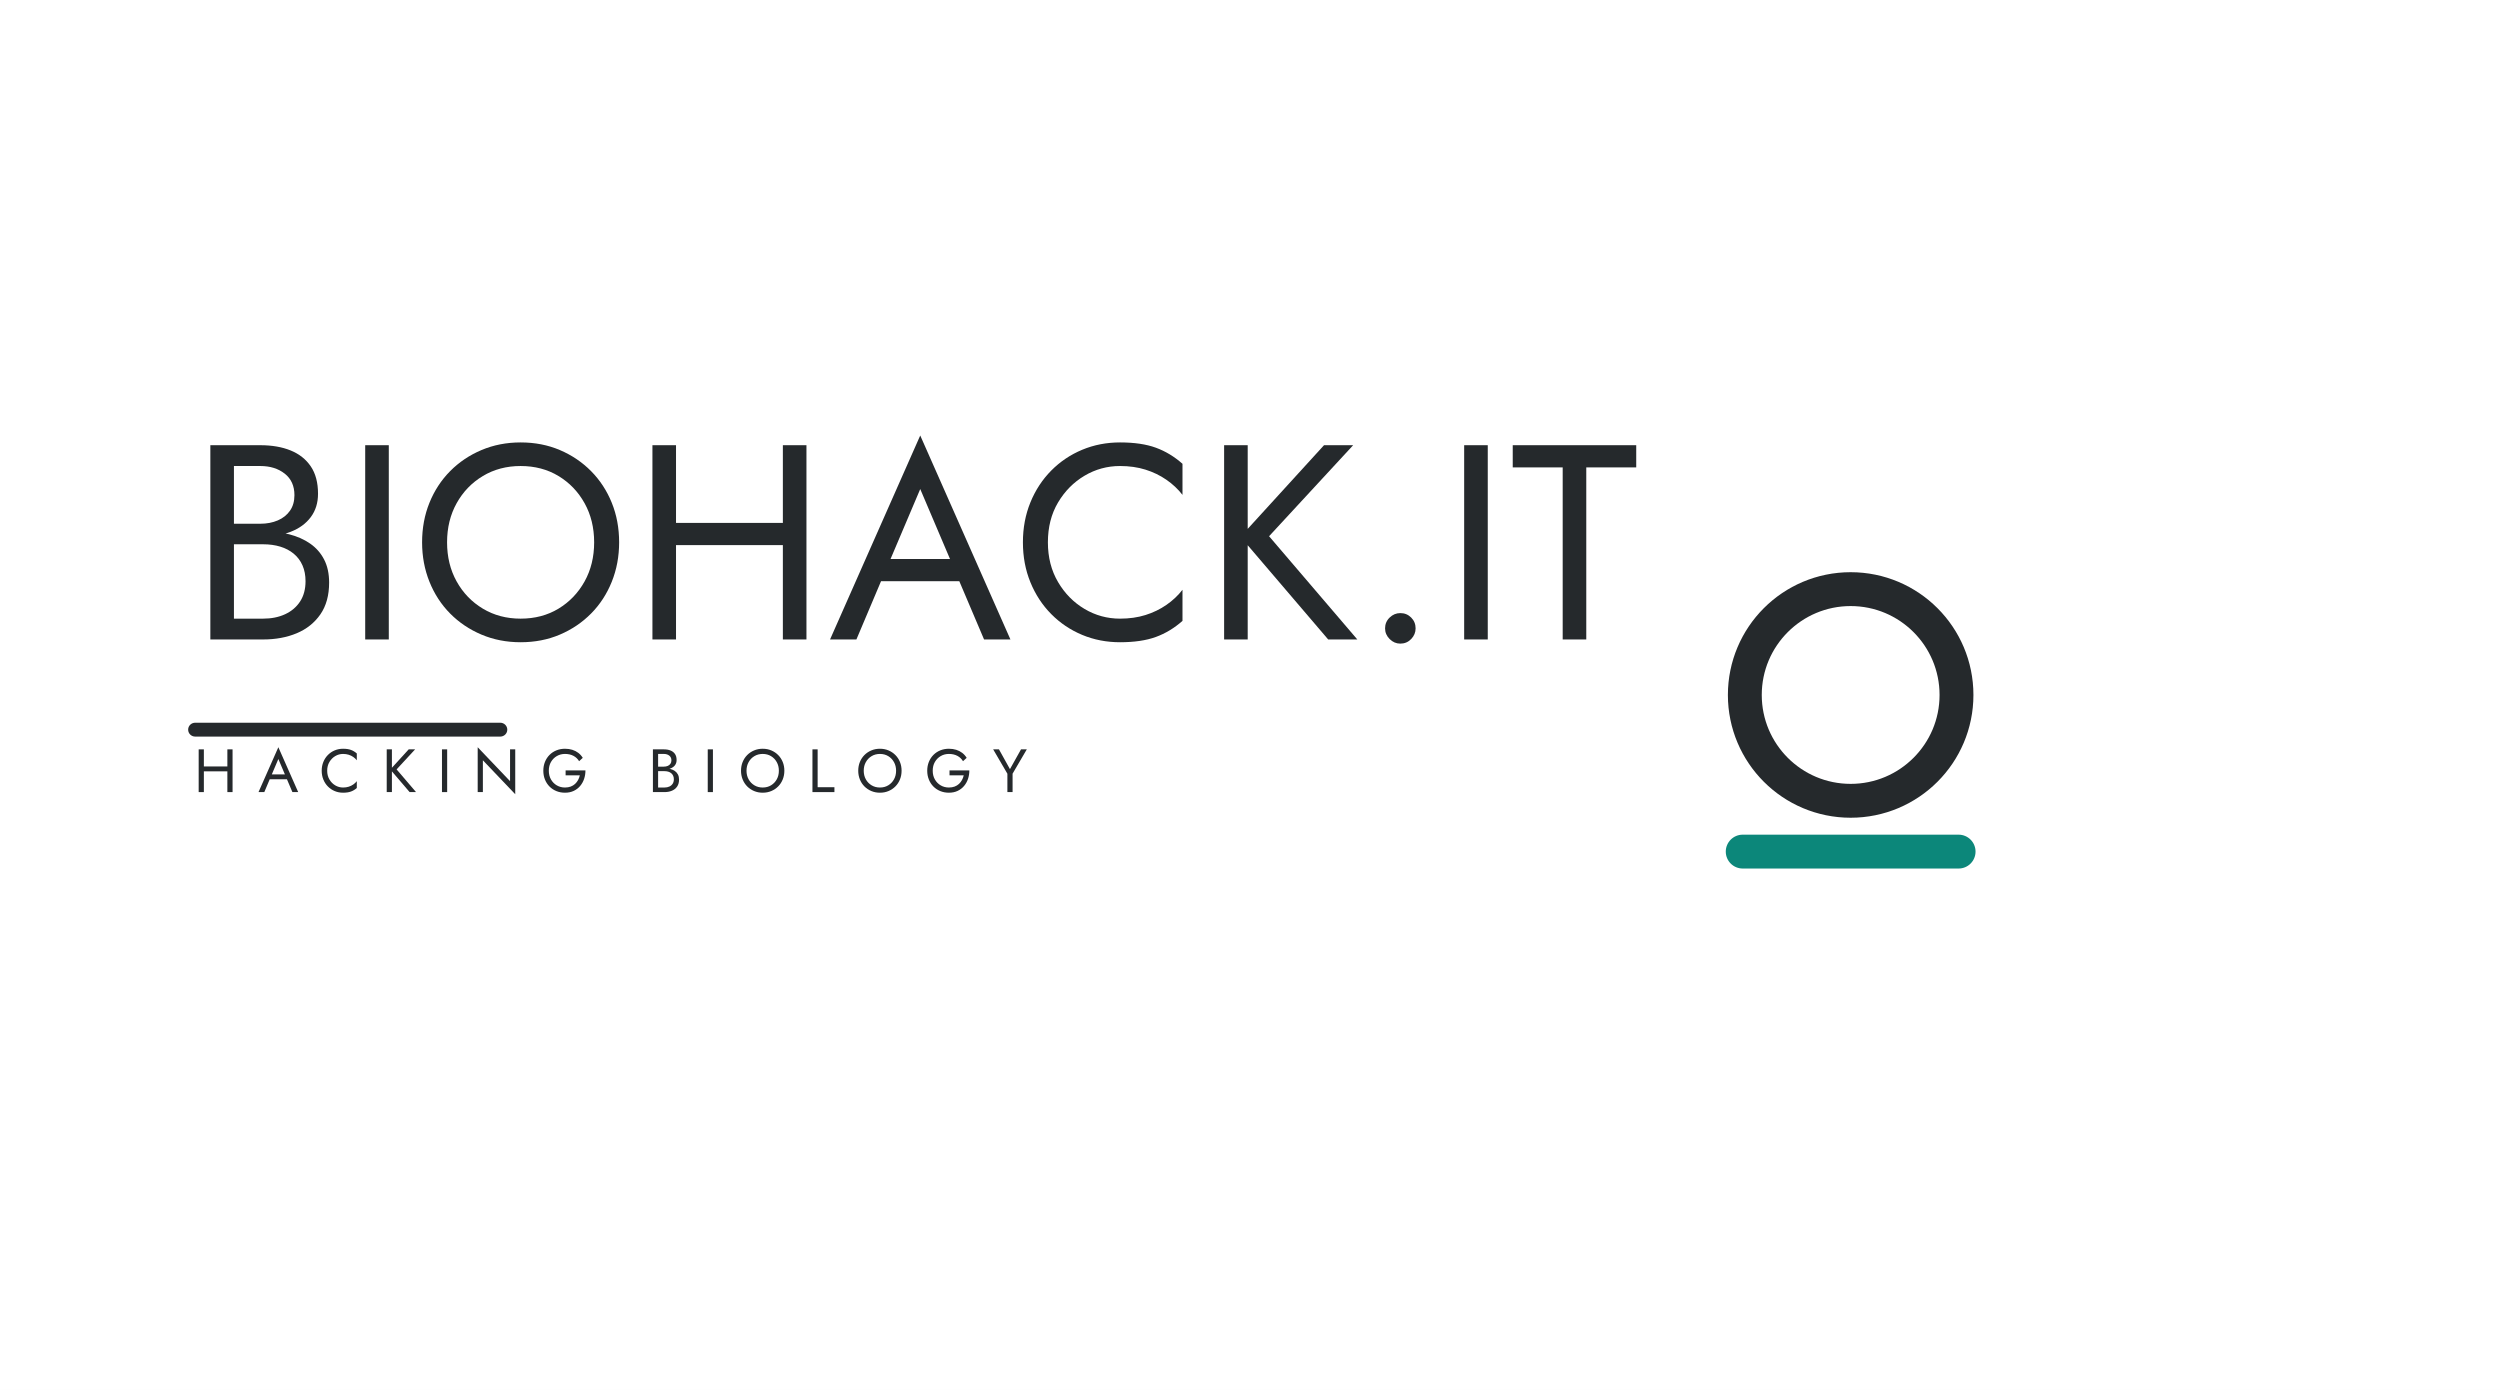
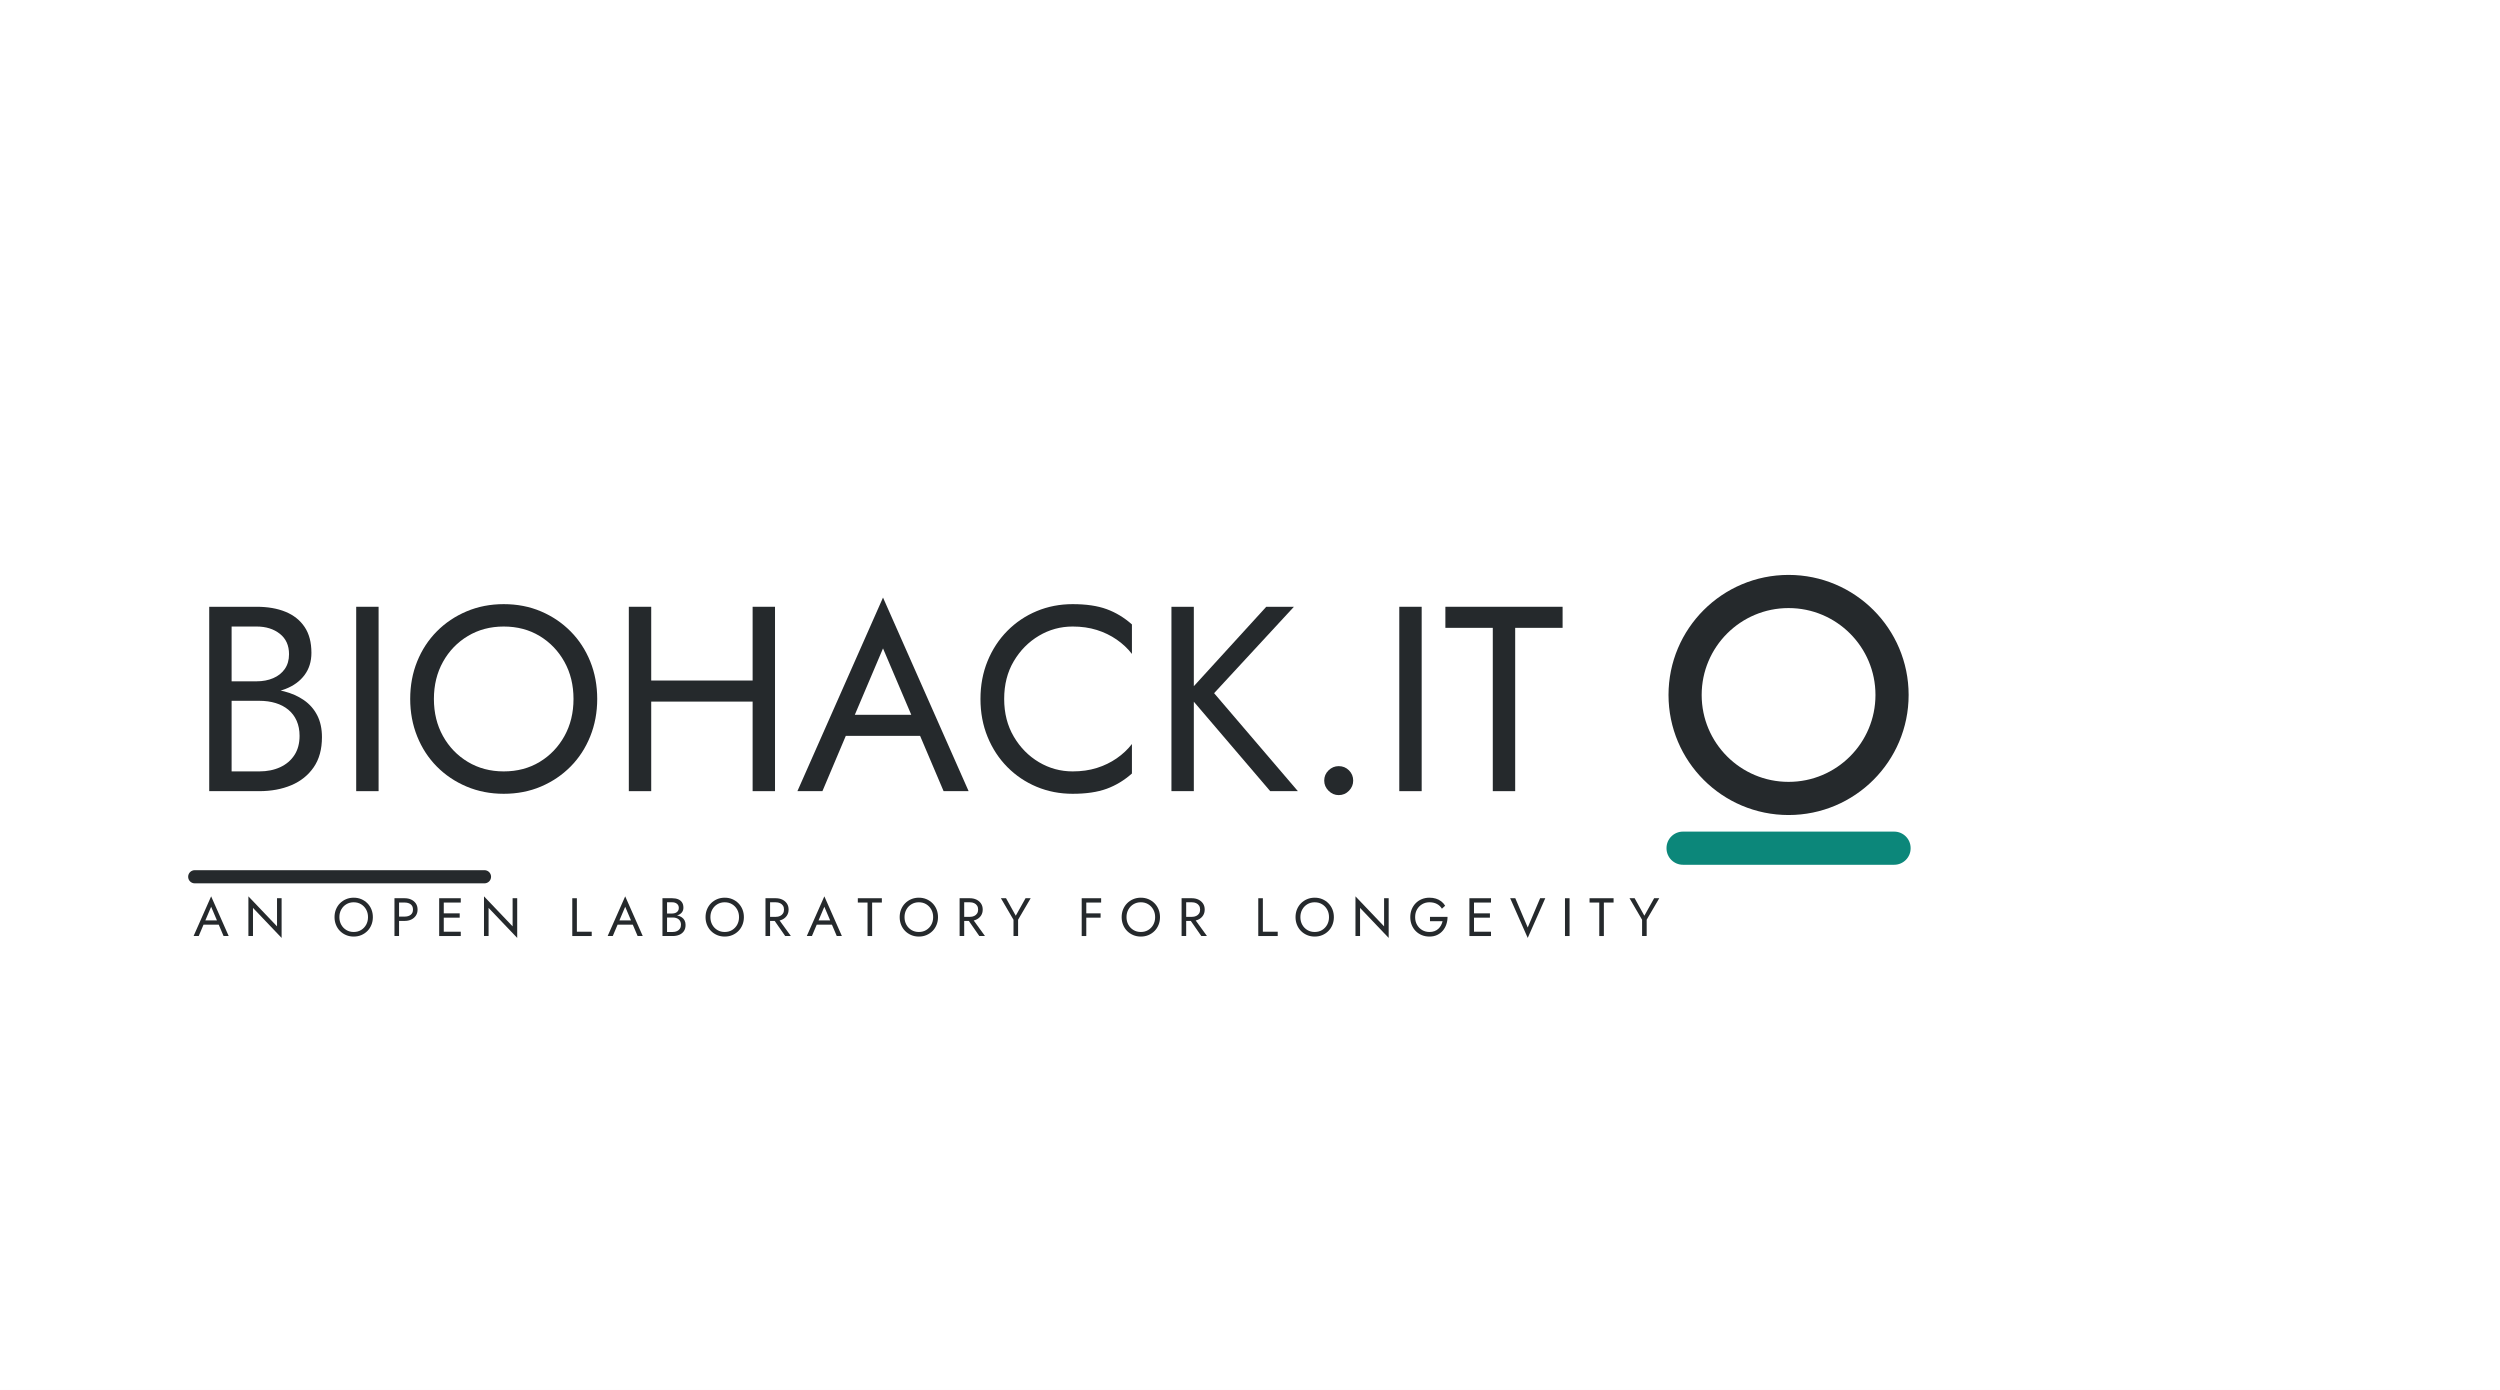
<svg xmlns="http://www.w3.org/2000/svg" viewBox="0 0 1063 591" width="1063" height="591">
  <rect width="1063" height="591" fill="#ffffff" />
-   <g fill="#25292c" transform="translate(80.0,271.9) scale(0.118,-0.118)">
+   <g fill="#25292c" transform="translate(80.0,336.4) scale(0.112,-0.112)">
    <path d="M147 370H260Q323 370 369.5 388.0Q416 406 442.0 441.0Q468 476 468 525Q468 585 442.0 623.5Q416 662 369.5 681.0Q323 700 260 700H80V0H270Q338 0 391.5 22.5Q445 45 476.5 90.5Q508 136 508 205Q508 253 490.0 288.0Q472 323 439.5 345.5Q407 368 364.0 379.0Q321 390 270 390H147V343H270Q304 343 332.0 334.5Q360 326 380.5 309.0Q401 292 412.0 267.0Q423 242 423 210Q423 167 403.5 137.0Q384 107 349.5 91.0Q315 75 270 75H165V625H260Q313 625 348.0 597.5Q383 570 383 520Q383 487 367.0 464.0Q351 441 323.0 429.0Q295 417 260 417H147Z" transform="translate(0.0,0)" />
    <path d="M80 700V0H165V700Z" transform="translate(558.0,0)" />
    <path d="M130 350Q130 429 164.5 491.0Q199 553 259.0 589.0Q319 625 395 625Q472 625 531.5 589.0Q591 553 625.5 491.0Q660 429 660 350Q660 271 625.5 209.0Q591 147 531.5 111.0Q472 75 395 75Q319 75 259.0 111.0Q199 147 164.5 209.0Q130 271 130 350ZM40 350Q40 274 66.5 208.0Q93 142 141.0 93.5Q189 45 254.0 17.5Q319 -10 395 -10Q472 -10 536.5 17.5Q601 45 649.0 93.5Q697 142 723.5 208.0Q750 274 750 350Q750 427 723.5 492.5Q697 558 649.0 606.5Q601 655 536.5 682.5Q472 710 395 710Q319 710 254.0 682.5Q189 655 141.0 606.5Q93 558 66.5 492.5Q40 427 40 350Z" transform="translate(803.0,0)" />
    <path d="M127 340H607V420H127ZM550 700V0H635V700ZM80 700V0H165V700Z" transform="translate(1593.0,0)" />
    <path d="M147 210H517L487 290H177ZM330 542 450 260 458 240 560 0H655L330 735L5 0H100L204 246L212 264Z" transform="translate(2308.0,0)" />
    <path d="M130 350Q130 432 166.5 493.5Q203 555 262.0 590.0Q321 625 390 625Q440 625 481.5 612.0Q523 599 557.0 575.5Q591 552 615 521V633Q571 672 519.0 691.0Q467 710 390 710Q317 710 253.5 683.5Q190 657 142.0 608.5Q94 560 67.0 494.0Q40 428 40 350Q40 272 67.0 206.0Q94 140 142.0 91.5Q190 43 253.5 16.5Q317 -10 390 -10Q467 -10 519.0 9.0Q571 28 615 67V179Q591 148 557.0 124.5Q523 101 481.5 88.0Q440 75 390 75Q321 75 262.0 110.0Q203 145 166.5 207.0Q130 269 130 350Z" transform="translate(2968.0,0)" />
    <path d="M80 700V0H165V700ZM440 700 139 370 455 0H560L242 372L545 700Z" transform="translate(3653.0,0)" />
    <path d="M95 40Q95 18 111.5 1.5Q128 -15 150 -15Q173 -15 189.0 1.5Q205 18 205 40Q205 63 189.0 79.0Q173 95 150 95Q128 95 111.5 79.0Q95 63 95 40Z" transform="translate(4218.0,0)" />
    <path d="M80 700V0H165V700Z" transform="translate(4518.0,0)" />
    <path d="M10 620H190V0H275V620H455V700H10Z" transform="translate(4763.0,0)" />
  </g>
-   <rect x="80.0" y="307.3" width="135.7" height="5.9" rx="3.0" fill="#25292c" />
-   <g fill="#25292c" transform="translate(82.4,336.8) scale(0.02596,-0.02596)">
-     <path d="M127 340H607V420H127ZM550 700V0H635V700ZM80 700V0H165V700Z" transform="translate(0.0,0)" />
-     <path d="M147 210H517L487 290H177ZM330 542 450 260 458 240 560 0H655L330 735L5 0H100L204 246L212 264Z" transform="translate(1055.0,0)" />
-     <path d="M130 350Q130 432 166.5 493.5Q203 555 262.0 590.0Q321 625 390 625Q440 625 481.5 612.0Q523 599 557.0 575.5Q591 552 615 521V633Q571 672 519.0 691.0Q467 710 390 710Q317 710 253.5 683.5Q190 657 142.0 608.5Q94 560 67.0 494.0Q40 428 40 350Q40 272 67.0 206.0Q94 140 142.0 91.5Q190 43 253.5 16.5Q317 -10 390 -10Q467 -10 519.0 9.0Q571 28 615 67V179Q591 148 557.0 124.5Q523 101 481.5 88.0Q440 75 390 75Q321 75 262.0 110.0Q203 145 166.5 207.0Q130 269 130 350Z" transform="translate(2055.0,0)" />
-     <path d="M80 700V0H165V700ZM440 700 139 370 455 0H560L242 372L545 700Z" transform="translate(3080.0,0)" />
-     <path d="M80 700V0H165V700Z" transform="translate(3985.0,0)" />
-     <path d="M610 700V179L80 735V0H165V521L695 -35V700Z" transform="translate(4570.0,0)" />
-     <path d="M405 275H638Q629 234 609.5 198.0Q590 162 560.0 134.0Q530 106 488.5 90.5Q447 75 395 75Q321 75 261.0 110.0Q201 145 165.5 207.0Q130 269 130 350Q130 432 165.5 493.5Q201 555 261.0 590.0Q321 625 395 625Q475 625 534.0 593.5Q593 562 626 506L686 561Q656 610 612.5 643.0Q569 676 514.5 693.0Q460 710 395 710Q319 710 254.0 683.5Q189 657 141.0 608.5Q93 560 66.5 494.0Q40 428 40 350Q40 272 66.5 206.0Q93 140 141.0 91.5Q189 43 254.0 16.5Q319 -10 395 -10Q475 -10 537.5 19.5Q600 49 643.0 100.0Q686 151 708.0 216.5Q730 282 730 355H405Z" transform="translate(5685.0,0)" />
-     <path d="M147 370H260Q323 370 369.5 388.0Q416 406 442.0 441.0Q468 476 468 525Q468 585 442.0 623.5Q416 662 369.5 681.0Q323 700 260 700H80V0H270Q338 0 391.5 22.5Q445 45 476.5 90.5Q508 136 508 205Q508 253 490.0 288.0Q472 323 439.5 345.5Q407 368 364.0 379.0Q321 390 270 390H147V343H270Q304 343 332.0 334.5Q360 326 380.5 309.0Q401 292 412.0 267.0Q423 242 423 210Q423 167 403.5 137.0Q384 107 349.5 91.0Q315 75 270 75H165V625H260Q313 625 348.0 597.5Q383 570 383 520Q383 487 367.0 464.0Q351 441 323.0 429.0Q295 417 260 417H147Z" transform="translate(7440.0,0)" />
-     <path d="M80 700V0H165V700Z" transform="translate(8338.0,0)" />
-     <path d="M130 350Q130 429 164.5 491.0Q199 553 259.0 589.0Q319 625 395 625Q472 625 531.5 589.0Q591 553 625.5 491.0Q660 429 660 350Q660 271 625.5 209.0Q591 147 531.5 111.0Q472 75 395 75Q319 75 259.0 111.0Q199 147 164.5 209.0Q130 271 130 350ZM40 350Q40 274 66.5 208.0Q93 142 141.0 93.5Q189 45 254.0 17.5Q319 -10 395 -10Q472 -10 536.5 17.5Q601 45 649.0 93.5Q697 142 723.5 208.0Q750 274 750 350Q750 427 723.5 492.5Q697 558 649.0 606.5Q601 655 536.5 682.5Q472 710 395 710Q319 710 254.0 682.5Q189 655 141.0 606.5Q93 558 66.5 492.5Q40 427 40 350Z" transform="translate(8923.0,0)" />
-     <path d="M80 700V0H440V80H165V700Z" transform="translate(10053.0,0)" />
-     <path d="M130 350Q130 429 164.5 491.0Q199 553 259.0 589.0Q319 625 395 625Q472 625 531.5 589.0Q591 553 625.5 491.0Q660 429 660 350Q660 271 625.5 209.0Q591 147 531.5 111.0Q472 75 395 75Q319 75 259.0 111.0Q199 147 164.5 209.0Q130 271 130 350ZM40 350Q40 274 66.5 208.0Q93 142 141.0 93.5Q189 45 254.0 17.5Q319 -10 395 -10Q472 -10 536.5 17.5Q601 45 649.0 93.5Q697 142 723.5 208.0Q750 274 750 350Q750 427 723.5 492.5Q697 558 649.0 606.5Q601 655 536.5 682.5Q472 710 395 710Q319 710 254.0 682.5Q189 655 141.0 606.5Q93 558 66.5 492.5Q40 427 40 350Z" transform="translate(10843.0,0)" />
-     <path d="M405 275H638Q629 234 609.5 198.0Q590 162 560.0 134.0Q530 106 488.5 90.5Q447 75 395 75Q321 75 261.0 110.0Q201 145 165.5 207.0Q130 269 130 350Q130 432 165.5 493.5Q201 555 261.0 590.0Q321 625 395 625Q475 625 534.0 593.5Q593 562 626 506L686 561Q656 610 612.5 643.0Q569 676 514.5 693.0Q460 710 395 710Q319 710 254.0 683.5Q189 657 141.0 608.5Q93 560 66.5 494.0Q40 428 40 350Q40 272 66.5 206.0Q93 140 141.0 91.5Q189 43 254.0 16.5Q319 -10 395 -10Q475 -10 537.5 19.5Q600 49 643.0 100.0Q686 151 708.0 216.5Q730 282 730 355H405Z" transform="translate(11973.0,0)" />
-     <path d="M461 700 280 376 100 700H5L238 301V0H323V302L556 700Z" transform="translate(13088.0,0)" />
+   <rect x="80.0" y="370.0" width="128.8" height="5.6" rx="2.8" fill="#25292c" />
+   <g fill="#25292c" transform="translate(82.2,398.0) scale(0.02296,-0.02296)">
+     <path d="M147 210H517L487 290H177ZM330 542 450 260 458 240 560 0H655L330 735L5 0H100L204 246L212 264Z" transform="translate(0.0,0)" />
+     <path d="M610 700V179L80 735V0H165V521L695 -35V700Z" transform="translate(940.0,0)" />
+     <path d="M130 350Q130 429 164.5 491.0Q199 553 259.0 589.0Q319 625 395 625Q472 625 531.5 589.0Q591 553 625.5 491.0Q660 429 660 350Q660 271 625.5 209.0Q591 147 531.5 111.0Q472 75 395 75Q319 75 259.0 111.0Q199 147 164.5 209.0Q130 271 130 350ZM40 350Q40 274 66.5 208.0Q93 142 141.0 93.5Q189 45 254.0 17.5Q319 -10 395 -10Q472 -10 536.5 17.5Q601 45 649.0 93.5Q697 142 723.5 208.0Q750 274 750 350Q750 427 723.5 492.5Q697 558 649.0 606.5Q601 655 536.5 682.5Q472 710 395 710Q319 710 254.0 682.5Q189 655 141.0 606.5Q93 558 66.5 492.5Q40 427 40 350Z" transform="translate(2575.0,0)" />
+     <path d="M80 700V0H165V700ZM127 620H270Q338 620 380.5 587.5Q423 555 423 490Q423 426 380.5 393.0Q338 360 270 360H127V280H270Q338 280 391.5 305.5Q445 331 476.5 378.5Q508 426 508 490Q508 555 476.5 602.0Q445 649 391.5 674.5Q338 700 270 700H127Z" transform="translate(3645.0,0)" />
+     <path d="M127 0H480V80H127ZM127 620H480V700H127ZM127 340H460V420H127ZM80 700V0H165V700Z" transform="translate(4473.0,0)" />
+     <path d="M610 700V179L80 735V0H165V521L695 -35V700Z" transform="translate(5303.0,0)" />
+     <path d="M80 700V0H440V80H165V700Z" transform="translate(6938.0,0)" />
+     <path d="M147 210H517L487 290H177ZM330 542 450 260 458 240 560 0H655L330 735L5 0H100L204 246L212 264Z" transform="translate(7668.0,0)" />
+     <path d="M147 370H260Q323 370 369.5 388.0Q416 406 442.0 441.0Q468 476 468 525Q468 585 442.0 623.5Q416 662 369.5 681.0Q323 700 260 700H80V0H270Q338 0 391.5 22.5Q445 45 476.5 90.5Q508 136 508 205Q508 253 490.0 288.0Q472 323 439.5 345.5Q407 368 364.0 379.0Q321 390 270 390H147V343H270Q304 343 332.0 334.5Q360 326 380.5 309.0Q401 292 412.0 267.0Q423 242 423 210Q423 167 403.5 137.0Q384 107 349.5 91.0Q315 75 270 75H165V625H260Q313 625 348.0 597.5Q383 570 383 520Q383 487 367.0 464.0Q351 441 323.0 429.0Q295 417 260 417H147Z" transform="translate(8608.0,0)" />
+     <path d="M130 350Q130 429 164.5 491.0Q199 553 259.0 589.0Q319 625 395 625Q472 625 531.5 589.0Q591 553 625.5 491.0Q660 429 660 350Q660 271 625.5 209.0Q591 147 531.5 111.0Q472 75 395 75Q319 75 259.0 111.0Q199 147 164.5 209.0Q130 271 130 350ZM40 350Q40 274 66.5 208.0Q93 142 141.0 93.5Q189 45 254.0 17.5Q319 -10 395 -10Q472 -10 536.5 17.5Q601 45 649.0 93.5Q697 142 723.5 208.0Q750 274 750 350Q750 427 723.5 492.5Q697 558 649.0 606.5Q601 655 536.5 682.5Q472 710 395 710Q319 710 254.0 682.5Q189 655 141.0 606.5Q93 558 66.5 492.5Q40 427 40 350Z" transform="translate(9446.0,0)" />
+     <path d="M205 345 445 0H550L300 345ZM80 700V0H165V700ZM127 625H270Q315 625 349.5 609.0Q384 593 403.5 563.0Q423 533 423 490Q423 447 403.5 417.0Q384 387 349.5 371.0Q315 355 270 355H127V280H270Q338 280 391.5 305.5Q445 331 476.5 378.5Q508 426 508 490Q508 555 476.5 602.0Q445 649 391.5 674.5Q338 700 270 700H127Z" transform="translate(10516.0,0)" />
+     <path d="M147 210H517L487 290H177ZM330 542 450 260 458 240 560 0H655L330 735L5 0H100L204 246L212 264Z" transform="translate(11356.0,0)" />
+     <path d="M10 620H190V0H275V620H455V700H10Z" transform="translate(12296.0,0)" />
+     <path d="M130 350Q130 429 164.5 491.0Q199 553 259.0 589.0Q319 625 395 625Q472 625 531.5 589.0Q591 553 625.5 491.0Q660 429 660 350Q660 271 625.5 209.0Q591 147 531.5 111.0Q472 75 395 75Q319 75 259.0 111.0Q199 147 164.5 209.0Q130 271 130 350ZM40 350Q40 274 66.5 208.0Q93 142 141.0 93.5Q189 45 254.0 17.5Q319 -10 395 -10Q472 -10 536.5 17.5Q601 45 649.0 93.5Q697 142 723.5 208.0Q750 274 750 350Q750 427 723.5 492.5Q697 558 649.0 606.5Q601 655 536.5 682.5Q472 710 395 710Q319 710 254.0 682.5Q189 655 141.0 606.5Q93 558 66.5 492.5Q40 427 40 350Z" transform="translate(13041.0,0)" />
+     <path d="M205 345 445 0H550L300 345ZM80 700V0H165V700ZM127 625H270Q315 625 349.5 609.0Q384 593 403.5 563.0Q423 533 423 490Q423 447 403.5 417.0Q384 387 349.5 371.0Q315 355 270 355H127V280H270Q338 280 391.5 305.5Q445 331 476.5 378.5Q508 426 508 490Q508 555 476.5 602.0Q445 649 391.5 674.5Q338 700 270 700H127Z" transform="translate(14111.0,0)" />
+     <path d="M461 700 280 376 100 700H5L238 301V0H323V302L556 700Z" transform="translate(14951.0,0)" />
+     <path d="M127 620H440V700H127ZM127 340H430V420H127ZM80 700V0H165V700Z" transform="translate(16372.0,0)" />
+     <path d="M130 350Q130 429 164.5 491.0Q199 553 259.0 589.0Q319 625 395 625Q472 625 531.5 589.0Q591 553 625.5 491.0Q660 429 660 350Q660 271 625.5 209.0Q591 147 531.5 111.0Q472 75 395 75Q319 75 259.0 111.0Q199 147 164.5 209.0Q130 271 130 350ZM40 350Q40 274 66.5 208.0Q93 142 141.0 93.5Q189 45 254.0 17.5Q319 -10 395 -10Q472 -10 536.5 17.5Q601 45 649.0 93.5Q697 142 723.5 208.0Q750 274 750 350Q750 427 723.5 492.5Q697 558 649.0 606.5Q601 655 536.5 682.5Q472 710 395 710Q319 710 254.0 682.5Q189 655 141.0 606.5Q93 558 66.5 492.5Q40 427 40 350Z" transform="translate(17152.0,0)" />
+     <path d="M205 345 445 0H550L300 345ZM80 700V0H165V700ZM127 625H270Q315 625 349.5 609.0Q384 593 403.5 563.0Q423 533 423 490Q423 447 403.5 417.0Q384 387 349.5 371.0Q315 355 270 355H127V280H270Q338 280 391.5 305.5Q445 331 476.5 378.5Q508 426 508 490Q508 555 476.5 602.0Q445 649 391.5 674.5Q338 700 270 700H127Z" transform="translate(18222.0,0)" />
+     <path d="M80 700V0H440V80H165V700Z" transform="translate(19642.0,0)" />
+     <path d="M130 350Q130 429 164.5 491.0Q199 553 259.0 589.0Q319 625 395 625Q472 625 531.5 589.0Q591 553 625.5 491.0Q660 429 660 350Q660 271 625.5 209.0Q591 147 531.5 111.0Q472 75 395 75Q319 75 259.0 111.0Q199 147 164.5 209.0Q130 271 130 350ZM40 350Q40 274 66.5 208.0Q93 142 141.0 93.5Q189 45 254.0 17.5Q319 -10 395 -10Q472 -10 536.5 17.5Q601 45 649.0 93.5Q697 142 723.5 208.0Q750 274 750 350Q750 427 723.5 492.5Q697 558 649.0 606.5Q601 655 536.5 682.5Q472 710 395 710Q319 710 254.0 682.5Q189 655 141.0 606.5Q93 558 66.5 492.5Q40 427 40 350Z" transform="translate(20372.0,0)" />
+     <path d="M610 700V179L80 735V0H165V521L695 -35V700Z" transform="translate(21442.0,0)" />
+     <path d="M405 275H638Q629 234 609.5 198.0Q590 162 560.0 134.0Q530 106 488.5 90.5Q447 75 395 75Q321 75 261.0 110.0Q201 145 165.5 207.0Q130 269 130 350Q130 432 165.5 493.5Q201 555 261.0 590.0Q321 625 395 625Q475 625 534.0 593.5Q593 562 626 506L686 561Q656 610 612.5 643.0Q569 676 514.5 693.0Q460 710 395 710Q319 710 254.0 683.5Q189 657 141.0 608.5Q93 560 66.5 494.0Q40 428 40 350Q40 272 66.5 206.0Q93 140 141.0 91.5Q189 43 254.0 16.5Q319 -10 395 -10Q475 -10 537.5 19.5Q600 49 643.0 100.0Q686 151 708.0 216.5Q730 282 730 355H405Z" transform="translate(22497.0,0)" />
+     <path d="M127 0H480V80H127ZM127 620H480V700H127ZM127 340H460V420H127ZM80 700V0H165V700Z" transform="translate(23552.0,0)" />
+     <path d="M330 158 100 700H5L330 -35L655 700H560Z" transform="translate(24382.0,0)" />
+     <path d="M80 700V0H165V700Z" transform="translate(25322.0,0)" />
+     <path d="M10 620H190V0H275V620H455V700H10Z" transform="translate(25847.0,0)" />
+     <path d="M461 700 280 376 100 700H5L238 301V0H323V302L556 700Z" transform="translate(26592.0,0)" />
  </g>
-   <circle cx="786.9" cy="295.5" r="45.0" fill="none" stroke="#25292c" stroke-width="14.4" />
-   <rect x="733.8" y="354.9" width="106.2" height="14.4" rx="7.2" fill="#0c877a" />
+   <circle cx="760.5" cy="295.5" r="44.0" fill="none" stroke="#25292c" stroke-width="14.1" />
+   <rect x="708.6" y="353.6" width="103.8" height="14.1" rx="7.0" fill="#0c877a" />
</svg>
